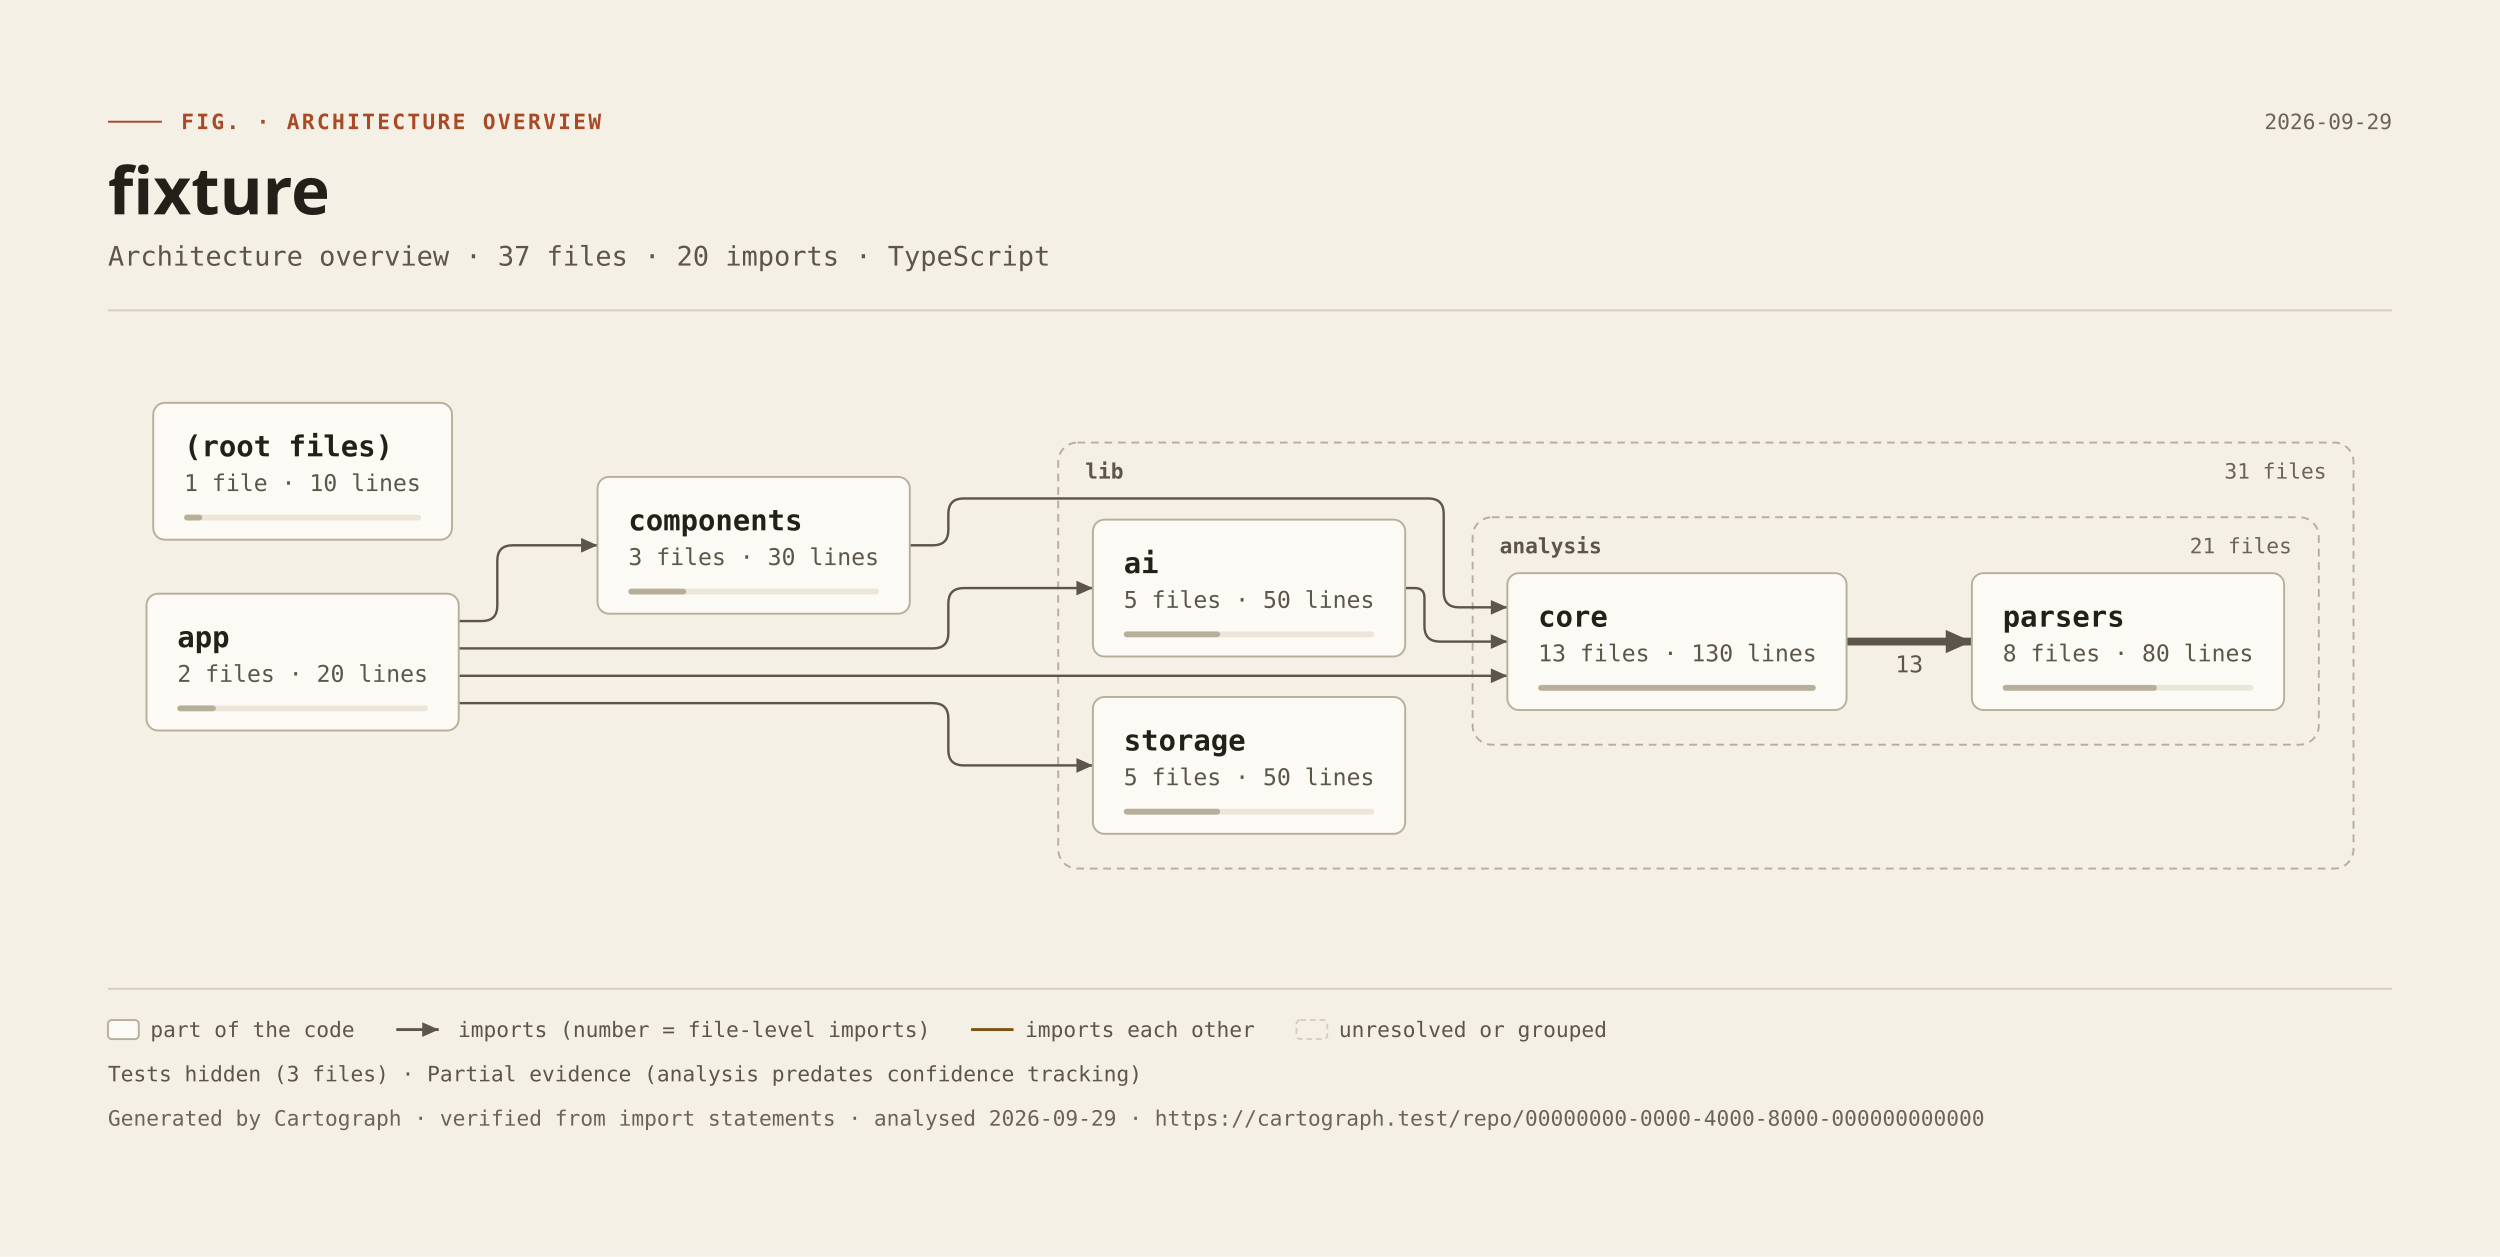
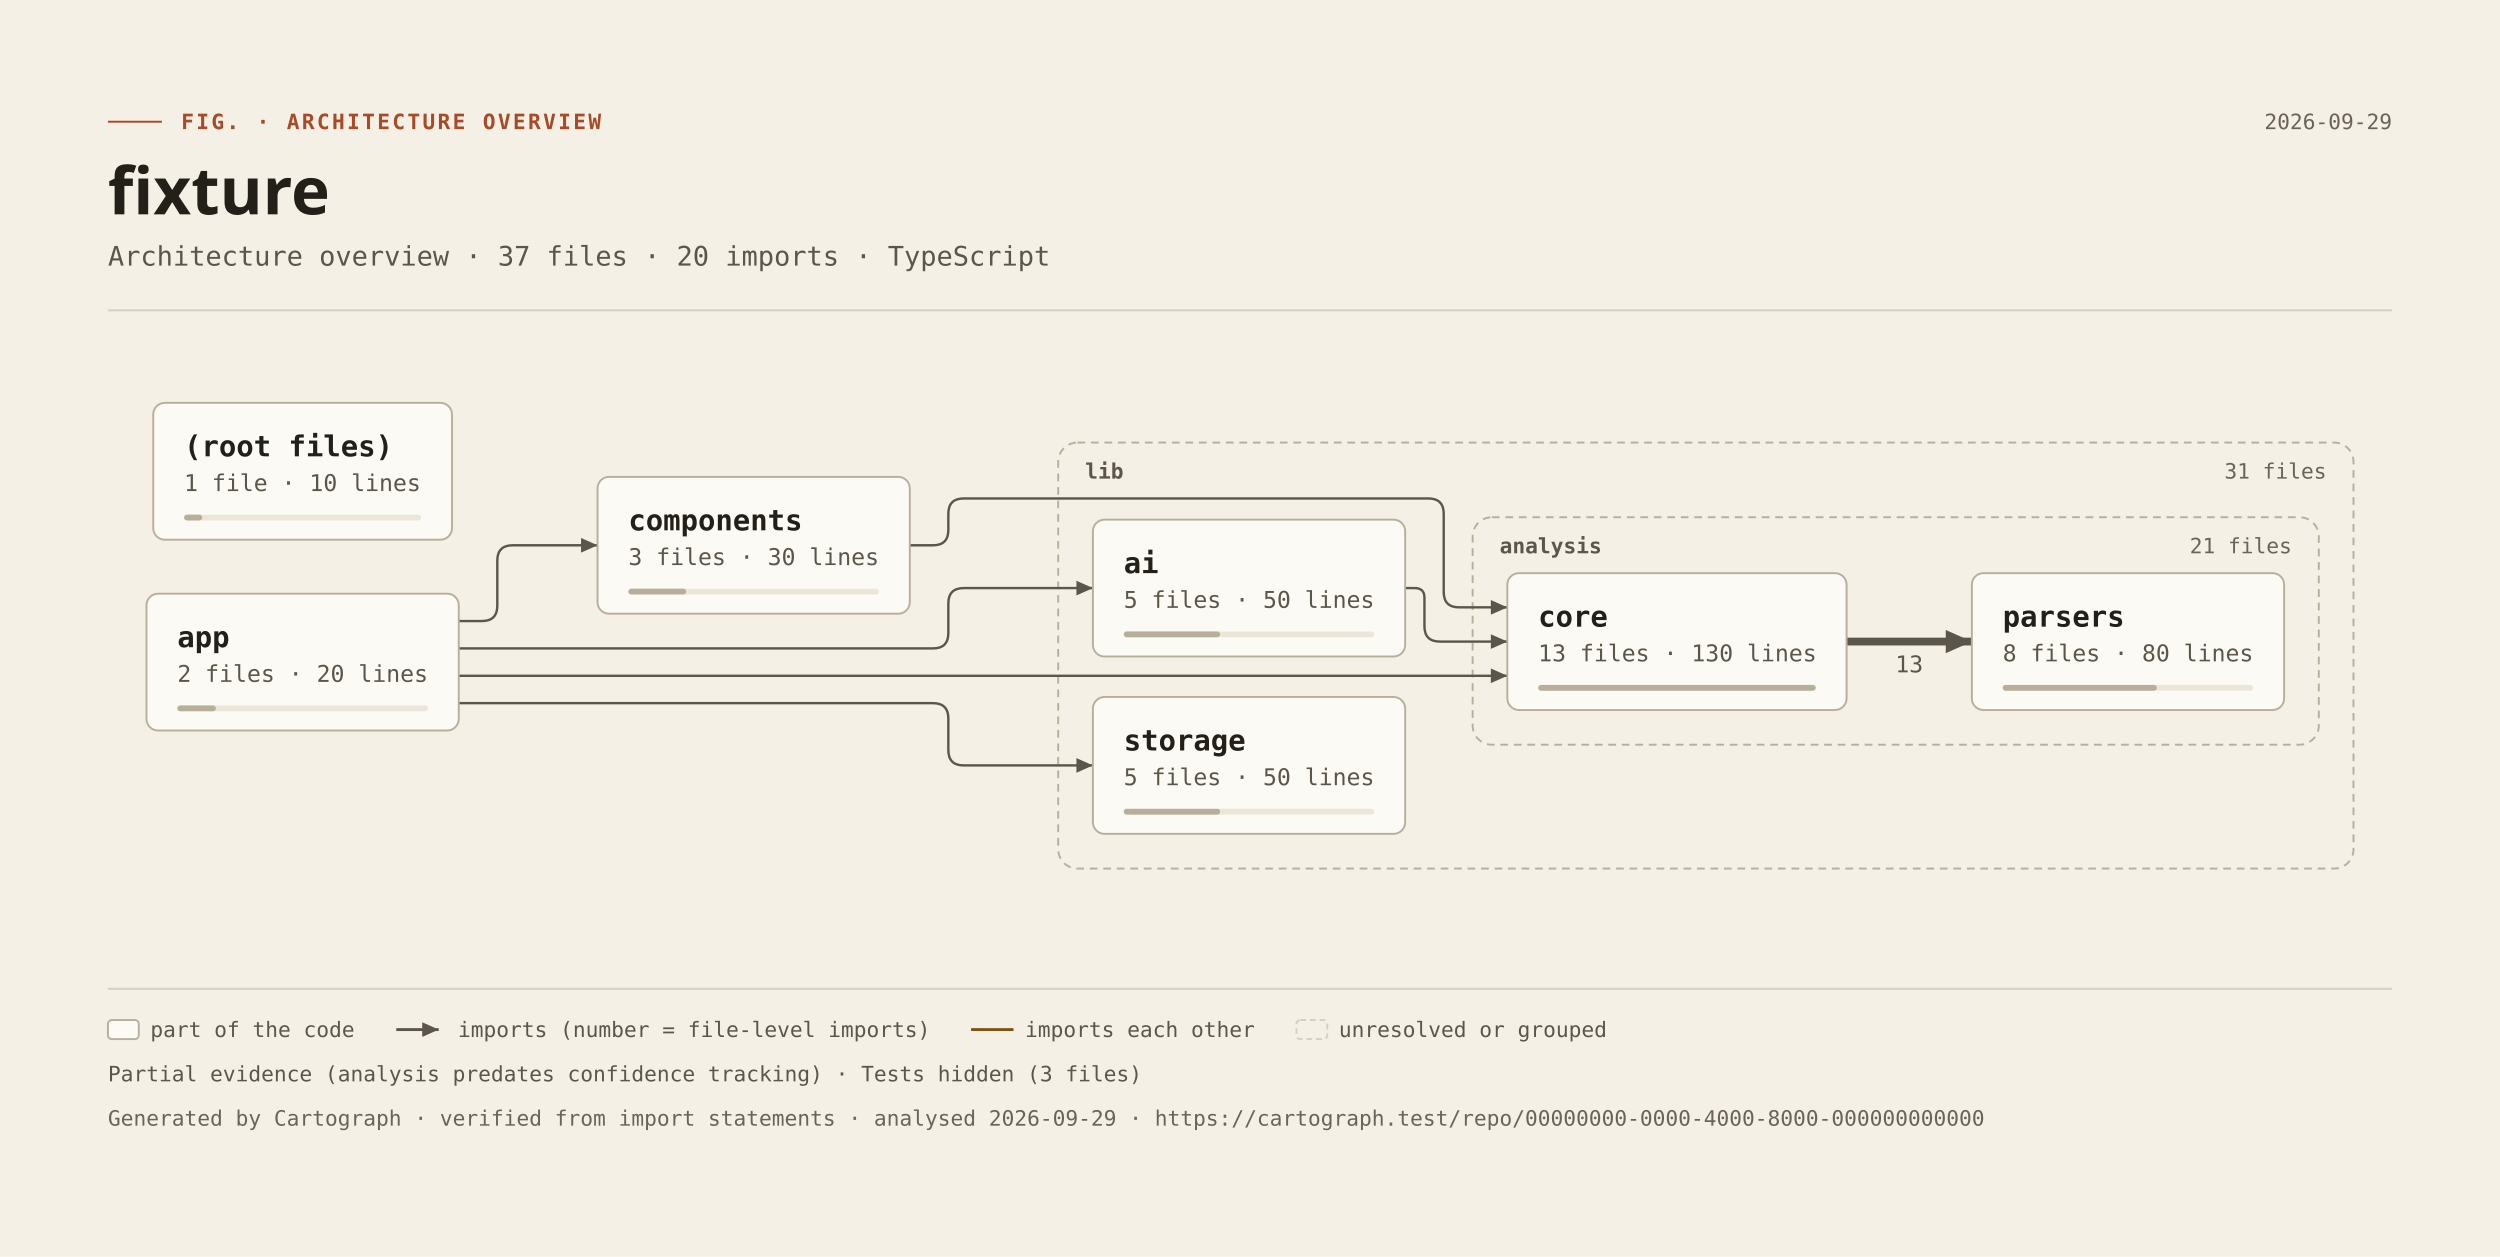
<svg xmlns="http://www.w3.org/2000/svg" viewBox="0 0 1297 652" width="1297" height="652" role="img" aria-labelledby="t d">
  <style>.m4{font-family:"IBM Plex Mono",ui-monospace,monospace;font-weight:400}.m6{font-family:"IBM Plex Mono",ui-monospace,monospace;font-weight:600}.s6{font-family:"IBM Plex Sans",system-ui,sans-serif;font-weight:600}.si{font-family:"IBM Plex Sans",system-ui,sans-serif;font-weight:400;font-style:italic}.ink{fill:#232019}.muted{fill:#5C554A}.faint{fill:#6B6357}.accent{fill:#A84A26}.assisted{fill:#54467E}</style>
  <defs>
    <marker id="ah-plain-125" viewBox="0 0 10 10" refX="9" refY="5" markerWidth="9.5" markerHeight="9.5" markerUnits="userSpaceOnUse" orient="auto">
      <path d="M0 1L9 5L0 9Z" fill="#5C554A" />
    </marker>
  </defs>
  <defs>
    <marker id="ah-plain-403" viewBox="0 0 10 10" refX="9" refY="5" markerWidth="15.05" markerHeight="15.05" markerUnits="userSpaceOnUse" orient="auto">
      <path d="M0 1L9 5L0 9Z" fill="#5C554A" />
    </marker>
  </defs>
  <rect width="1297" height="652" fill="#F4F0E6" />
  <path d="M56 63.15h28" stroke="#A84A26" stroke-width="1" />
  <text x="94" y="67" class="m6 accent" font-size="11" letter-spacing="1.2">FIG. · ARCHITECTURE OVERVIEW</text>
  <text x="1241" y="67" text-anchor="end" class="m4 faint" font-size="11">2026-09-29</text>
  <text x="56" y="111.2" class="s6 ink" font-size="34">fixture</text>
  <text x="56" y="137.8" class="m4 muted" font-size="14">Architecture overview · 37 files · 20 imports · TypeScript</text>
  <path d="M56 161H1241" stroke="#D6CFBF" stroke-width="1" />
  <g transform="translate(56 189) scale(1)">
    <g class="group">
      <rect x="493" y="40.6" width="672" height="221" rx="10" fill="none" stroke="#B8AF9B" stroke-dasharray="4 3" />
      <text x="507" y="59.3" class="m6 muted" font-size="11">lib</text>
      <text x="1151" y="59.3" text-anchor="end" class="m4 faint" font-size="11">31 files</text>
    </g>
    <g class="group">
      <rect x="708" y="79.35" width="439" height="118" rx="10" fill="none" stroke="#B8AF9B" stroke-dasharray="4 3" />
      <text x="722" y="98.05" class="m6 muted" font-size="11">analysis</text>
      <text x="1133" y="98.05" text-anchor="end" class="m4 faint" font-size="11">21 files</text>
    </g>
    <path class="edge" d="M182 133.2L194 133.2Q202 133.2 202 125.2L202 101.9Q202 93.9 210 93.9L254 93.9" fill="none" stroke="#5C554A" stroke-width="1.25" stroke-linecap="round" marker-end="url(#ah-plain-125)" />
    <path class="edge" d="M182 147.4L428 147.4Q436 147.4 436 139.4L436 124.1Q436 116.1 444 116.1L511 116.1" fill="none" stroke="#5C554A" stroke-width="1.25" stroke-linecap="round" marker-end="url(#ah-plain-125)" />
    <path class="edge" d="M182 161.6L726 161.6" fill="none" stroke="#5C554A" stroke-width="1.25" stroke-linecap="round" marker-end="url(#ah-plain-125)" />
    <path class="edge" d="M182 175.8L428 175.8Q436 175.8 436 183.8L436 200.1Q436 208.1 444 208.1L511 208.1" fill="none" stroke="#5C554A" stroke-width="1.25" stroke-linecap="round" marker-end="url(#ah-plain-125)" />
    <path class="edge" d="M416 93.9L428 93.9Q436 93.9 436 85.9L436 77.6Q436 69.6 444 69.6L685 69.6Q693 69.6 693 77.6L693 118.1Q693 126.1 701 126.1L726 126.1" fill="none" stroke="#5C554A" stroke-width="1.25" stroke-linecap="round" marker-end="url(#ah-plain-125)" />
    <path class="edge" d="M673 116.1L678 116.1Q683 116.1 683 121.1L683 135.85Q683 143.85 691 143.85L726 143.85" fill="none" stroke="#5C554A" stroke-width="1.25" stroke-linecap="round" marker-end="url(#ah-plain-125)" />
    <path class="edge" d="M902 143.85L967 143.85" fill="none" stroke="#5C554A" stroke-width="4.03" stroke-linecap="round" marker-end="url(#ah-plain-403)" />
    <rect x="922" y="146.85" width="25" height="18" rx="9" fill="#F4F0E6" />
    <text x="934.5" y="159.81" text-anchor="middle" class="m4 muted" font-size="12">13</text>
    <g class="unit-group">
      <rect class="unit" x="23.5" y="20" width="155" height="71" rx="6" fill="#FCFAF5" stroke="#B8AF9B" />
      <text x="39.5" y="47.75" class="m6 ink" font-size="15">(root files)</text>
      <text x="39.5" y="65.75" class="m4 muted" font-size="12">1 file · 10 lines</text>
      <rect x="39.5" y="78" width="123" height="3" rx="1.5" fill="#EBE6D9" />
      <rect x="39.5" y="78" width="9.46" height="3" rx="1.5" fill="#B8AF9B" />
    </g>
    <g class="unit-group">
      <rect class="unit" x="20" y="119" width="162" height="71" rx="6" fill="#FCFAF5" stroke="#B8AF9B" />
      <text x="36" y="146.75" class="m6 ink" font-size="15">app</text>
      <text x="36" y="164.75" class="m4 muted" font-size="12">2 files · 20 lines</text>
      <rect x="36" y="177" width="130" height="3" rx="1.5" fill="#EBE6D9" />
      <rect x="36" y="177" width="20" height="3" rx="1.5" fill="#B8AF9B" />
    </g>
    <g class="unit-group">
      <rect class="unit" x="254" y="58.4" width="162" height="71" rx="6" fill="#FCFAF5" stroke="#B8AF9B" />
      <text x="270" y="86.15" class="m6 ink" font-size="15">components</text>
      <text x="270" y="104.15" class="m4 muted" font-size="12">3 files · 30 lines</text>
      <rect x="270" y="116.4" width="130" height="3" rx="1.5" fill="#EBE6D9" />
      <rect x="270" y="116.4" width="30" height="3" rx="1.5" fill="#B8AF9B" />
    </g>
    <g class="unit-group">
      <rect class="unit" x="511" y="80.6" width="162" height="71" rx="6" fill="#FCFAF5" stroke="#B8AF9B" />
      <text x="527" y="108.35" class="m6 ink" font-size="15">ai</text>
      <text x="527" y="126.35" class="m4 muted" font-size="12">5 files · 50 lines</text>
      <rect x="527" y="138.6" width="130" height="3" rx="1.5" fill="#EBE6D9" />
      <rect x="527" y="138.6" width="50" height="3" rx="1.5" fill="#B8AF9B" />
    </g>
    <g class="unit-group">
      <rect class="unit" x="726" y="108.35" width="176" height="71" rx="6" fill="#FCFAF5" stroke="#B8AF9B" />
      <text x="742" y="136.1" class="m6 ink" font-size="15">core</text>
      <text x="742" y="154.1" class="m4 muted" font-size="12">13 files · 130 lines</text>
      <rect x="742" y="166.35" width="144" height="3" rx="1.5" fill="#EBE6D9" />
      <rect x="742" y="166.35" width="144" height="3" rx="1.5" fill="#B8AF9B" />
    </g>
    <g class="unit-group">
      <rect class="unit" x="967" y="108.35" width="162" height="71" rx="6" fill="#FCFAF5" stroke="#B8AF9B" />
      <text x="983" y="136.1" class="m6 ink" font-size="15">parsers</text>
      <text x="983" y="154.1" class="m4 muted" font-size="12">8 files · 80 lines</text>
      <rect x="983" y="166.35" width="130" height="3" rx="1.5" fill="#EBE6D9" />
      <rect x="983" y="166.35" width="80" height="3" rx="1.5" fill="#B8AF9B" />
    </g>
    <g class="unit-group">
      <rect class="unit" x="511" y="172.6" width="162" height="71" rx="6" fill="#FCFAF5" stroke="#B8AF9B" />
      <text x="527" y="200.35" class="m6 ink" font-size="15">storage</text>
      <text x="527" y="218.35" class="m4 muted" font-size="12">5 files · 50 lines</text>
      <rect x="527" y="230.6" width="130" height="3" rx="1.5" fill="#EBE6D9" />
      <rect x="527" y="230.6" width="50" height="3" rx="1.5" fill="#B8AF9B" />
    </g>
  </g>
  <path d="M56 513H1241" stroke="#D6CFBF" stroke-width="1" />
  <rect x="56" y="529.2" width="16" height="9.9" rx="2" fill="#FCFAF5" stroke="#B8AF9B" />
  <text x="78" y="538" class="m4 muted" font-size="11">part of the code</text>
  <path d="M205.6 534.15h22" stroke="#5C554A" stroke-width="1.5" marker-end="url(#ah-plain-125)" />
  <text x="237.6" y="538" class="m4 muted" font-size="11">imports (number = file-level imports)</text>
  <path d="M503.8 534.15h22" stroke="#7A5312" stroke-width="1.5" />
  <text x="531.8" y="538" class="m4 muted" font-size="11">imports each other</text>
  <rect x="672.6" y="529.2" width="16" height="9.9" rx="2" fill="none" stroke="#D6CFBF" stroke-dasharray="3 2" />
  <text x="694.6" y="538" class="m4 muted" font-size="11">unresolved or grouped</text>
-   <text x="56" y="561" class="m4 muted" font-size="11">Tests hidden (3 files) · Partial evidence (analysis predates confidence tracking)</text>
+   <text x="56" y="561" class="m4 muted" font-size="11">Partial evidence (analysis predates confidence tracking) · Tests hidden (3 files)</text>
  <text x="56" y="584" class="m4 faint" font-size="11">Generated by Cartograph · verified from import statements · analysed 2026-09-29 · https://cartograph.test/repo/00000000-0000-4000-8000-000000000000</text>
</svg>
